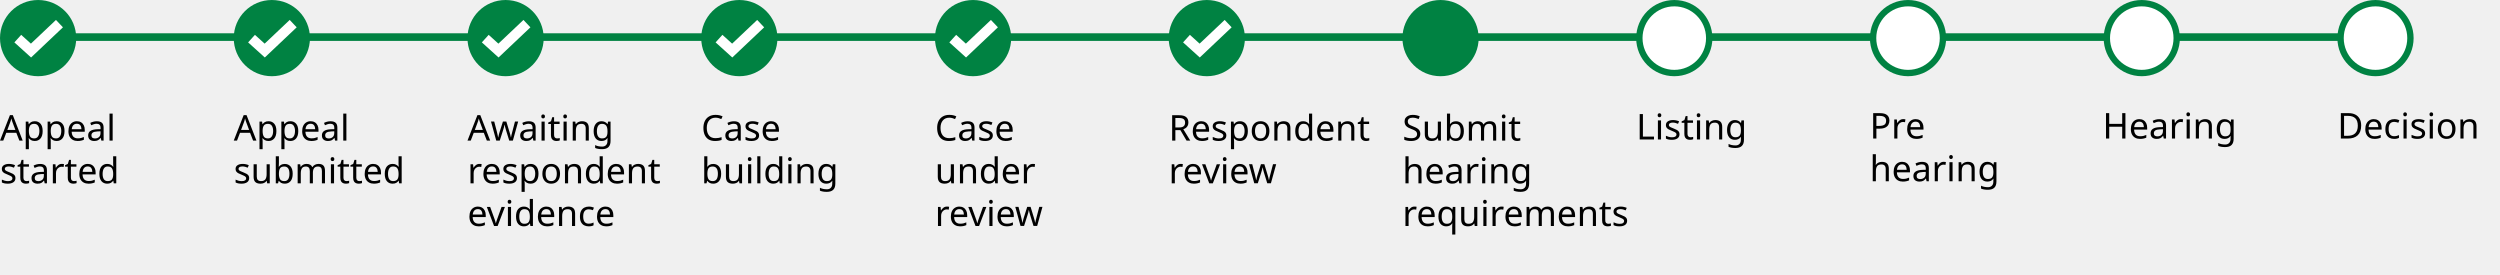
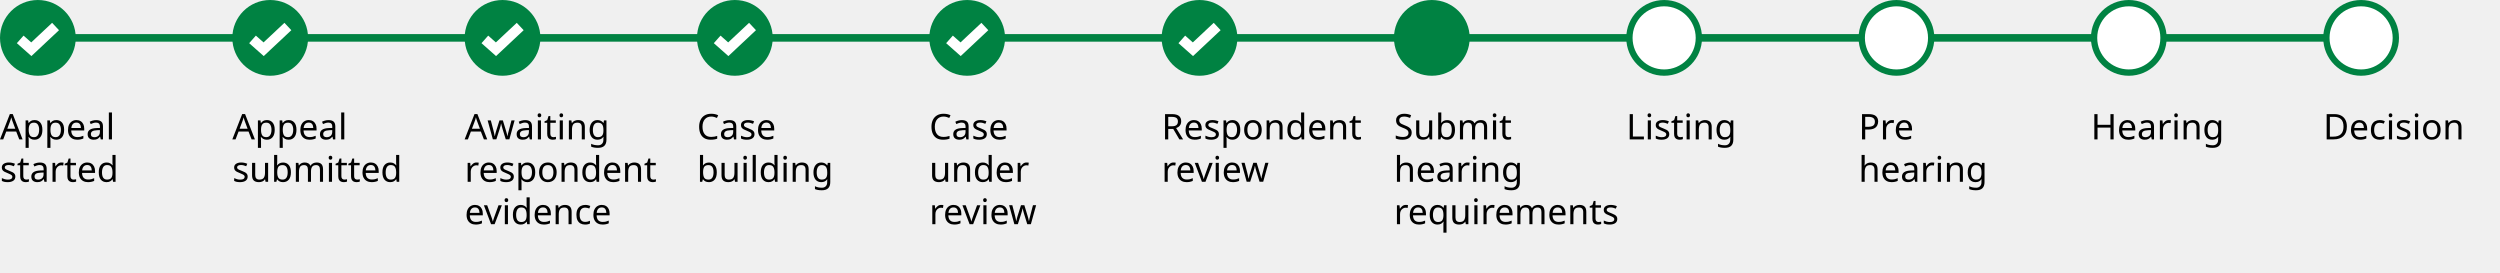
- <svg xmlns="http://www.w3.org/2000/svg" version="1.1" id="Layer_1" x="0px" y="0px" width="984px" height="108px" viewBox="0 0 984 108" style="enable-background:new 0 0 984 108;" xml:space="preserve">
+ <svg xmlns="http://www.w3.org/2000/svg" version="1.1" id="Layer_1" x="0px" y="0px" width="990px" height="108px" viewBox="0 0 990 108" style="enable-background:new 0 0 990 108;" xml:space="preserve">
  <style type="text/css">
- 	.st0{fill-rule:evenodd;clip-rule:evenodd;fill:#F3F2F1;}
- 	.st1{fill:none;stroke:#008242;stroke-width:3;stroke-miterlimit:10;}
- 	.st2{fill:#008242;}
- 	.st3{fill:#FFFFFF;}
- 	.st4{fill:none;stroke:#FFFFFF;stroke-width:4;stroke-miterlimit:10;}
- 	.st5{fill:none;}
- 	.st6{font-family:'ArialMT';}
- 	.st7{font-size:14px;}
- 	.st8{font-family:'Arial-BoldMT';}
- 	.st9{fill:#F3F2F1;}
- 	.st10{fill:#1D70B8;}
- 	.st11{fill:#F8F8F8;}
- 	.st12{fill:#FFFFFF;stroke:#979797;stroke-width:3;}
- 	.st13{fill:#D7D7D7;}
- 	.st14{fill:none;stroke:#979797;}
- 	.st15{fill:none;stroke:#979797;stroke-linecap:square;}
- 	.st16{fill:#C9E1F1;}
- 	.st17{fill:#FFFFFF;stroke:#000000;stroke-width:3;}
- 	.st18{fill:none;stroke:#FF0000;stroke-width:2;}
- 	.st19{fill:#9B9B9B;}
- 	.st20{fill-rule:evenodd;clip-rule:evenodd;fill:#D8D8D8;}
- 	.st21{fill:#FFFFFF;stroke:#9B9B9B;}
- 	.st22{fill:none;stroke:#9B9B9B;}
- 	.st23{fill:#FFFFFF;stroke:#FF0000;stroke-width:2;}
- 	.st24{fill-rule:evenodd;clip-rule:evenodd;fill:#F8E71C;}
- 	.st25{fill-rule:evenodd;clip-rule:evenodd;}
- 	.st26{fill:none;stroke:#FFFFFF;stroke-width:4;stroke-linecap:square;}
- 	.st27{fill-rule:evenodd;clip-rule:evenodd;fill:#FFFFFF;}
- 	.st28{fill-rule:evenodd;clip-rule:evenodd;fill:#00703C;}
- 	.st29{fill:#B10E1E;}
- 	.st30{fill-rule:evenodd;clip-rule:evenodd;fill:#B10E1E;}
- 	.st31{fill-rule:evenodd;clip-rule:evenodd;fill:#B10E1E;stroke:#979797;}
- 	.st32{fill-rule:evenodd;clip-rule:evenodd;fill:#D0021B;}
+ 	.st0{fill:#F3F2F1;}
+ 	.st1{fill-rule:evenodd;clip-rule:evenodd;fill:#F3F2F1;}
+ 	.st2{fill:none;stroke:#008242;stroke-width:3;stroke-miterlimit:10;}
+ 	.st3{fill:#008242;}
+ 	.st4{fill:#FFFFFF;}
+ 	.st5{fill:none;stroke:#FFFFFF;stroke-width:4;stroke-miterlimit:10;}
+ 	.st6{fill:#F8F8F8;}
+ 	.st7{fill:#FFFFFF;stroke:#979797;stroke-width:3;}
+ 	.st8{fill:#D7D7D7;}
+ 	.st9{fill:none;stroke:#979797;}
+ 	.st10{fill:none;stroke:#979797;stroke-linecap:square;}
+ 	.st11{fill:#C9E1F1;}
+ 	.st12{fill:#FFFFFF;stroke:#000000;stroke-width:3;}
+ 	.st13{fill:none;stroke:#FF0000;stroke-width:2;}
+ 	.st14{fill:#9B9B9B;}
+ 	.st15{fill-rule:evenodd;clip-rule:evenodd;fill:#D8D8D8;}
+ 	.st16{fill:#FFFFFF;stroke:#9B9B9B;}
+ 	.st17{fill:none;stroke:#9B9B9B;}
+ 	.st18{fill:#FFFFFF;stroke:#FF0000;stroke-width:2;}
+ 	.st19{fill-rule:evenodd;clip-rule:evenodd;fill:#F8E71C;}
+ 	.st20{fill-rule:evenodd;clip-rule:evenodd;}
+ 	.st21{fill:none;stroke:#FFFFFF;stroke-width:4;stroke-linecap:square;}
+ 	.st22{fill-rule:evenodd;clip-rule:evenodd;fill:#FFFFFF;}
+ 	.st23{fill-rule:evenodd;clip-rule:evenodd;fill:#00703C;}
+ 	.st24{fill:#B10E1E;}
+ 	.st25{fill-rule:evenodd;clip-rule:evenodd;fill:#B10E1E;}
+ 	.st26{fill-rule:evenodd;clip-rule:evenodd;fill:#B10E1E;stroke:#979797;}
+ 	.st27{fill-rule:evenodd;clip-rule:evenodd;fill:#D0021B;}
+ 	.st28{fill:none;stroke:#DF0A15;stroke-miterlimit:10;}
+ 	.st29{fill:#1D70B8;}
+ 	.st30{fill:none;}
+ 	.st31{font-family:'ArialMT';}
+ 	.st32{font-size:14px;}
+ 	.st33{font-family:'Arial-BoldMT';}
</style>
-   <line class="st1" x1="15" y1="14.6" x2="937.6" y2="14.6" />
+   <line class="st2" x1="17.5" y1="15" x2="926.5" y2="15" />
+   <circle class="st3" cx="15" cy="15" r="15" />
+   <polyline class="st5" points="8,15.6 12.4,19.5 22,10.5 " />
+   <circle class="st3" cx="107" cy="15" r="15" />
+   <polyline class="st5" points="100,15.6 104.4,19.5 114,10.5 " />
+   <circle class="st3" cx="199" cy="15" r="15" />
+   <polyline class="st5" points="192,15.6 196.4,19.5 206,10.5 " />
+   <circle class="st3" cx="291" cy="15" r="15" />
+   <polyline class="st5" points="284,15.6 288.4,19.5 298,10.5 " />
+   <circle class="st3" cx="383" cy="15" r="15" />
+   <polyline class="st5" points="376,15.6 380.4,19.5 390,10.5 " />
+   <circle class="st3" cx="475" cy="15" r="15" />
+   <polyline class="st5" points="468,15.6 472.4,19.5 482,10.5 " />
+   <circle class="st3" cx="567" cy="15" r="15" />
  <g>
-     <circle class="st2" cx="15" cy="15" r="15" />
-   </g>
-   <polyline class="st4" points="7,15.2 12.2,19.9 23.4,9.3 " />
-   <g>
-     <circle class="st2" cx="107" cy="15" r="15" />
-   </g>
-   <polyline class="st4" points="99,15.2 104.2,19.9 115.4,9.3 " />
-   <g>
-     <circle class="st2" cx="199" cy="15" r="15" />
-   </g>
-   <polyline class="st4" points="191,15.2 196.2,19.9 207.4,9.3 " />
-   <g>
-     <circle class="st2" cx="291" cy="15" r="15" />
-   </g>
-   <polyline class="st4" points="283,15.2 288.2,19.9 299.4,9.3 " />
-   <g>
-     <circle class="st2" cx="383" cy="15" r="15" />
-   </g>
-   <polyline class="st4" points="375,15.2 380.2,19.9 391.4,9.3 " />
-   <g>
-     <circle class="st2" cx="475" cy="15" r="15" />
-   </g>
-   <polyline class="st4" points="467,15.2 472.2,19.9 483.4,9.3 " />
-   <g>
-     <g>
-       <circle class="st2" cx="567" cy="15" r="15" />
-     </g>
+     <circle class="st4" cx="659" cy="15" r="13.8" />
+     <path class="st3" d="M659,2.5c6.9,0,12.5,5.6,12.5,12.5s-5.6,12.5-12.5,12.5s-12.5-5.6-12.5-12.5S652.1,2.5,659,2.5 M659,0   c-8.3,0-15,6.7-15,15s6.7,15,15,15c8.3,0,15-6.7,15-15S667.3,0,659,0L659,0z" />
  </g>
  <g>
-     <circle class="st3" cx="659" cy="15" r="13.8" />
-     <g>
-       <path class="st2" d="M659,2.5c6.9,0,12.5,5.6,12.5,12.5s-5.6,12.5-12.5,12.5s-12.5-5.6-12.5-12.5S652.1,2.5,659,2.5 M659,0    c-8.3,0-15,6.7-15,15s6.7,15,15,15s15-6.7,15-15S667.3,0,659,0L659,0z" />
-     </g>
+     <circle class="st4" cx="751" cy="15" r="13.8" />
+     <path class="st3" d="M751,2.5c6.9,0,12.5,5.6,12.5,12.5s-5.6,12.5-12.5,12.5s-12.5-5.6-12.5-12.5S744.1,2.5,751,2.5 M751,0   c-8.3,0-15,6.7-15,15s6.7,15,15,15c8.3,0,15-6.7,15-15S759.3,0,751,0L751,0z" />
  </g>
  <g>
-     <circle class="st3" cx="751" cy="15" r="13.8" />
-     <g>
-       <path class="st2" d="M751,2.5c6.9,0,12.5,5.6,12.5,12.5s-5.6,12.5-12.5,12.5s-12.5-5.6-12.5-12.5S744.1,2.5,751,2.5 M751,0    c-8.3,0-15,6.7-15,15s6.7,15,15,15s15-6.7,15-15S759.3,0,751,0L751,0z" />
-     </g>
+     <circle class="st4" cx="843" cy="15" r="13.8" />
+     <path class="st3" d="M843,2.5c6.9,0,12.5,5.6,12.5,12.5s-5.6,12.5-12.5,12.5s-12.5-5.6-12.5-12.5S836.1,2.5,843,2.5 M843,0   c-8.3,0-15,6.7-15,15s6.7,15,15,15c8.3,0,15-6.7,15-15S851.3,0,843,0L843,0z" />
  </g>
  <g>
-     <circle class="st3" cx="843" cy="15" r="13.8" />
-     <g>
-       <path class="st2" d="M843,2.5c6.9,0,12.5,5.6,12.5,12.5s-5.6,12.5-12.5,12.5s-12.5-5.6-12.5-12.5S836.1,2.5,843,2.5 M843,0    c-8.3,0-15,6.7-15,15s6.7,15,15,15s15-6.7,15-15S851.3,0,843,0L843,0z" />
-     </g>
+     <circle class="st4" cx="935" cy="15" r="13.8" />
+     <path class="st3" d="M935,2.5c6.9,0,12.5,5.6,12.5,12.5s-5.6,12.5-12.5,12.5s-12.5-5.6-12.5-12.5S928.1,2.5,935,2.5 M935,0   c-8.3,0-15,6.7-15,15s6.7,15,15,15c8.3,0,15-6.7,15-15S943.3,0,935,0L935,0z" />
  </g>
-   <g>
-     <circle class="st3" cx="935" cy="15" r="13.8" />
-     <g>
-       <path class="st2" d="M935,2.5c6.9,0,12.5,5.6,12.5,12.5s-5.6,12.5-12.5,12.5s-12.5-5.6-12.5-12.5S928.1,2.5,935,2.5 M935,0    c-8.3,0-15,6.7-15,15s6.7,15,15,15s15-6.7,15-15S943.3,0,935,0L935,0z" />
-     </g>
-   </g>
-   <rect y="45.3" class="st5" width="47.8" height="27" />
-   <text transform="matrix(1 0 0 1 0 55.3536)">
-     <tspan x="0" y="0" class="st6 st7">Appeal </tspan>
-     <tspan x="0" y="16.8" class="st6 st7">started</tspan>
+   <rect y="45.2" class="st30" width="69" height="51" />
+   <text transform="matrix(1 0 0 1 -1.706121e-04 55.1887)">
+     <tspan x="0" y="0" class="st31 st32">Appeal </tspan>
+     <tspan x="0" y="16.8" class="st31 st32">started</tspan>
  </text>
-   <rect x="92" y="45.3" class="st5" width="61.8" height="27" />
-   <text transform="matrix(1 0 0 1 92 55.3536)">
-     <tspan x="0" y="0" class="st6 st7">Appeal </tspan>
-     <tspan x="0" y="16.8" class="st6 st7">submitted</tspan>
+   <rect x="92" y="45.2" class="st30" width="69" height="51" />
+   <text transform="matrix(1 0 0 1 91.9998 55.1887)">
+     <tspan x="0" y="0" class="st31 st32">Appeal </tspan>
+     <tspan x="0" y="16.8" class="st31 st32">submitted</tspan>
  </text>
-   <rect x="184" y="45.3" class="st5" width="72.3" height="48.4" />
-   <text transform="matrix(1 0 0 1 184 55.3536)">
-     <tspan x="0" y="0" class="st6 st7">A</tspan>
-     <tspan x="9.1" y="0" class="st6 st7">waiting </tspan>
-     <tspan x="0" y="16.8" class="st6 st7">respondent </tspan>
-     <tspan x="0" y="33.6" class="st6 st7">evidence</tspan>
+   <rect x="184" y="45.2" class="st30" width="78.4" height="51" />
+   <text transform="matrix(1 0 0 1 183.9998 55.1887)">
+     <tspan x="0" y="0" class="st31 st32">Awaiting </tspan>
+     <tspan x="0" y="16.8" class="st31 st32">respondent </tspan>
+     <tspan x="0" y="33.6" class="st31 st32">evidence</tspan>
  </text>
-   <rect x="276" y="45.3" class="st5" width="60.3" height="27" />
-   <text transform="matrix(1 0 0 1 276 55.3536)">
-     <tspan x="0" y="0" class="st6 st7">Case </tspan>
-     <tspan x="0" y="16.8" class="st6 st7">building</tspan>
+   <rect x="276" y="45.2" class="st30" width="69" height="51" />
+   <text transform="matrix(1 0 0 1 275.9998 55.1887)">
+     <tspan x="0" y="0" class="st31 st32">Case </tspan>
+     <tspan x="0" y="16.8" class="st31 st32">building</tspan>
  </text>
-   <rect x="368" y="45.3" class="st5" width="47.8" height="48.4" />
-   <text transform="matrix(1 0 0 1 368 55.3536)">
-     <tspan x="0" y="0" class="st6 st7">Case </tspan>
-     <tspan x="0" y="16.8" class="st6 st7">under </tspan>
-     <tspan x="0" y="33.6" class="st6 st7">review</tspan>
+   <rect x="368" y="45.2" class="st30" width="69" height="51" />
+   <text transform="matrix(1 0 0 1 367.9998 55.1887)">
+     <tspan x="0" y="0" class="st31 st32">Case </tspan>
+     <tspan x="0" y="16.8" class="st31 st32">under </tspan>
+     <tspan x="0" y="33.6" class="st31 st32">review</tspan>
  </text>
-   <rect x="460" y="45.3" class="st5" width="78.2" height="27" />
-   <text transform="matrix(1 0 0 1 460 55.3536)">
-     <tspan x="0" y="0" class="st6 st7">Respondent </tspan>
-     <tspan x="0" y="16.8" class="st6 st7">review</tspan>
+   <rect x="460" y="45.2" class="st30" width="76.1" height="51" />
+   <text transform="matrix(1 0 0 1 459.9998 55.1887)">
+     <tspan x="0" y="0" class="st31 st32">Respondent </tspan>
+     <tspan x="0" y="16.8" class="st31 st32">review</tspan>
  </text>
-   <rect x="552" y="45.3" class="st5" width="90.5" height="48.4" />
-   <text transform="matrix(1 0 0 1 552 55.3536)">
-     <tspan x="0" y="0" class="st8 st7">Submit  </tspan>
-     <tspan x="0" y="16.8" class="st8 st7">hearing </tspan>
-     <tspan x="0" y="33.6" class="st8 st7">requirements</tspan>
+   <rect x="552" y="45.2" class="st30" width="89" height="51" />
+   <text transform="matrix(1 0 0 1 551.9998 55.1887)">
+     <tspan x="0" y="0" class="st33 st32">Submit </tspan>
+     <tspan x="0" y="16.8" class="st33 st32">hearing </tspan>
+     <tspan x="0" y="33.6" class="st33 st32">requirements</tspan>
  </text>
-   <rect x="644" y="44.9" class="st5" width="47.8" height="11.4" />
-   <text transform="matrix(1 0 0 1 644.0255 54.8929)" class="st6 st7">Listing</text>
-   <rect x="735.9" y="44.5" class="st5" width="47.8" height="27.8" />
-   <text transform="matrix(1 0 0 1 735.924 54.5324)">
-     <tspan x="0" y="0" class="st6 st7">Pre </tspan>
-     <tspan x="0" y="16.8" class="st6 st7">hearing</tspan>
+   <rect x="644" y="45.2" class="st30" width="69" height="51" />
+   <text transform="matrix(1 0 0 1 643.9999 55.1887)" class="st31 st32">Listing</text>
+   <rect x="736" y="45.2" class="st30" width="69" height="51" />
+   <text transform="matrix(1 0 0 1 735.9999 55.1887)">
+     <tspan x="0" y="0" class="st31 st32">Pre </tspan>
+     <tspan x="0" y="16.8" class="st31 st32">hearing</tspan>
  </text>
-   <rect x="827.6" y="44.5" class="st5" width="60" height="11.8" />
-   <text transform="matrix(1 0 0 1 827.5644 54.5324)" class="st6 st7">Hearing</text>
-   <rect x="920" y="44.5" class="st5" width="57.7" height="11.8" />
-   <text transform="matrix(1 0 0 1 920 54.5324)" class="st6 st7">Decision</text>
+   <rect x="828" y="45.2" class="st30" width="69" height="51" />
+   <text transform="matrix(1 0 0 1 827.9999 55.1887)" class="st31 st32">Hearing</text>
+   <rect x="920" y="45.2" class="st30" width="69" height="51" />
+   <text transform="matrix(1 0 0 1 919.9999 55.1887)" class="st31 st32">Decision</text>
</svg>
